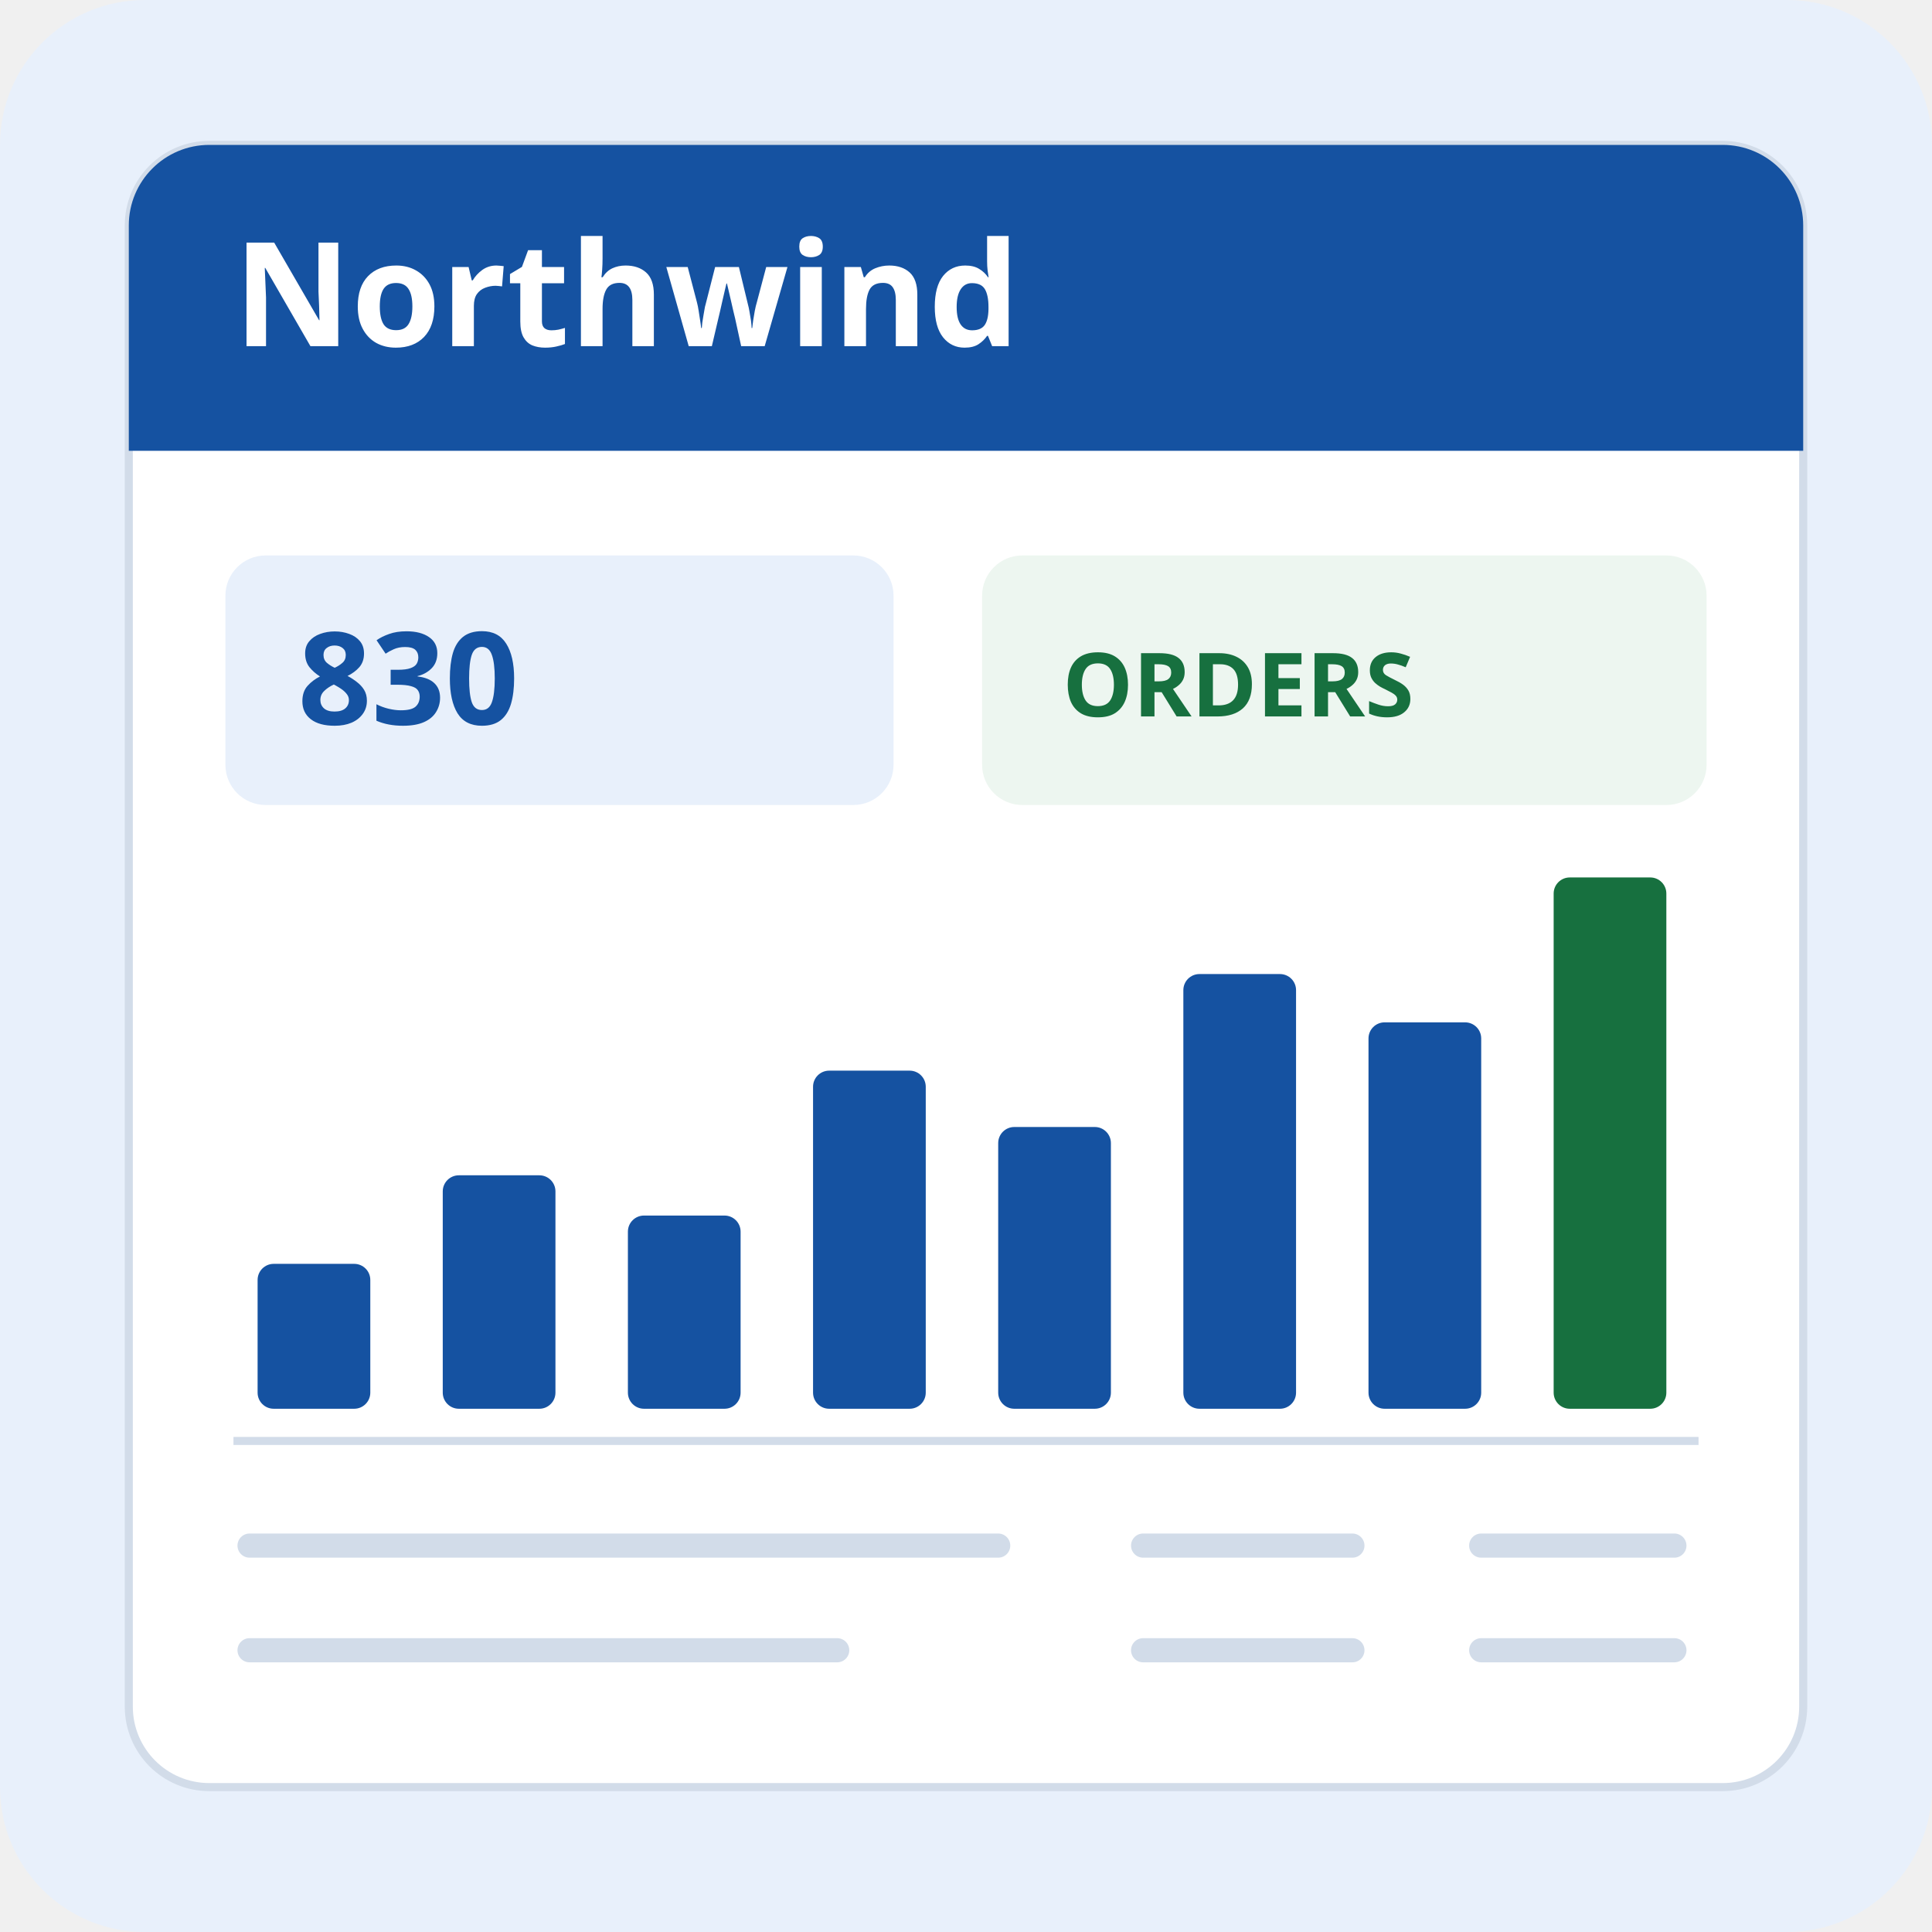
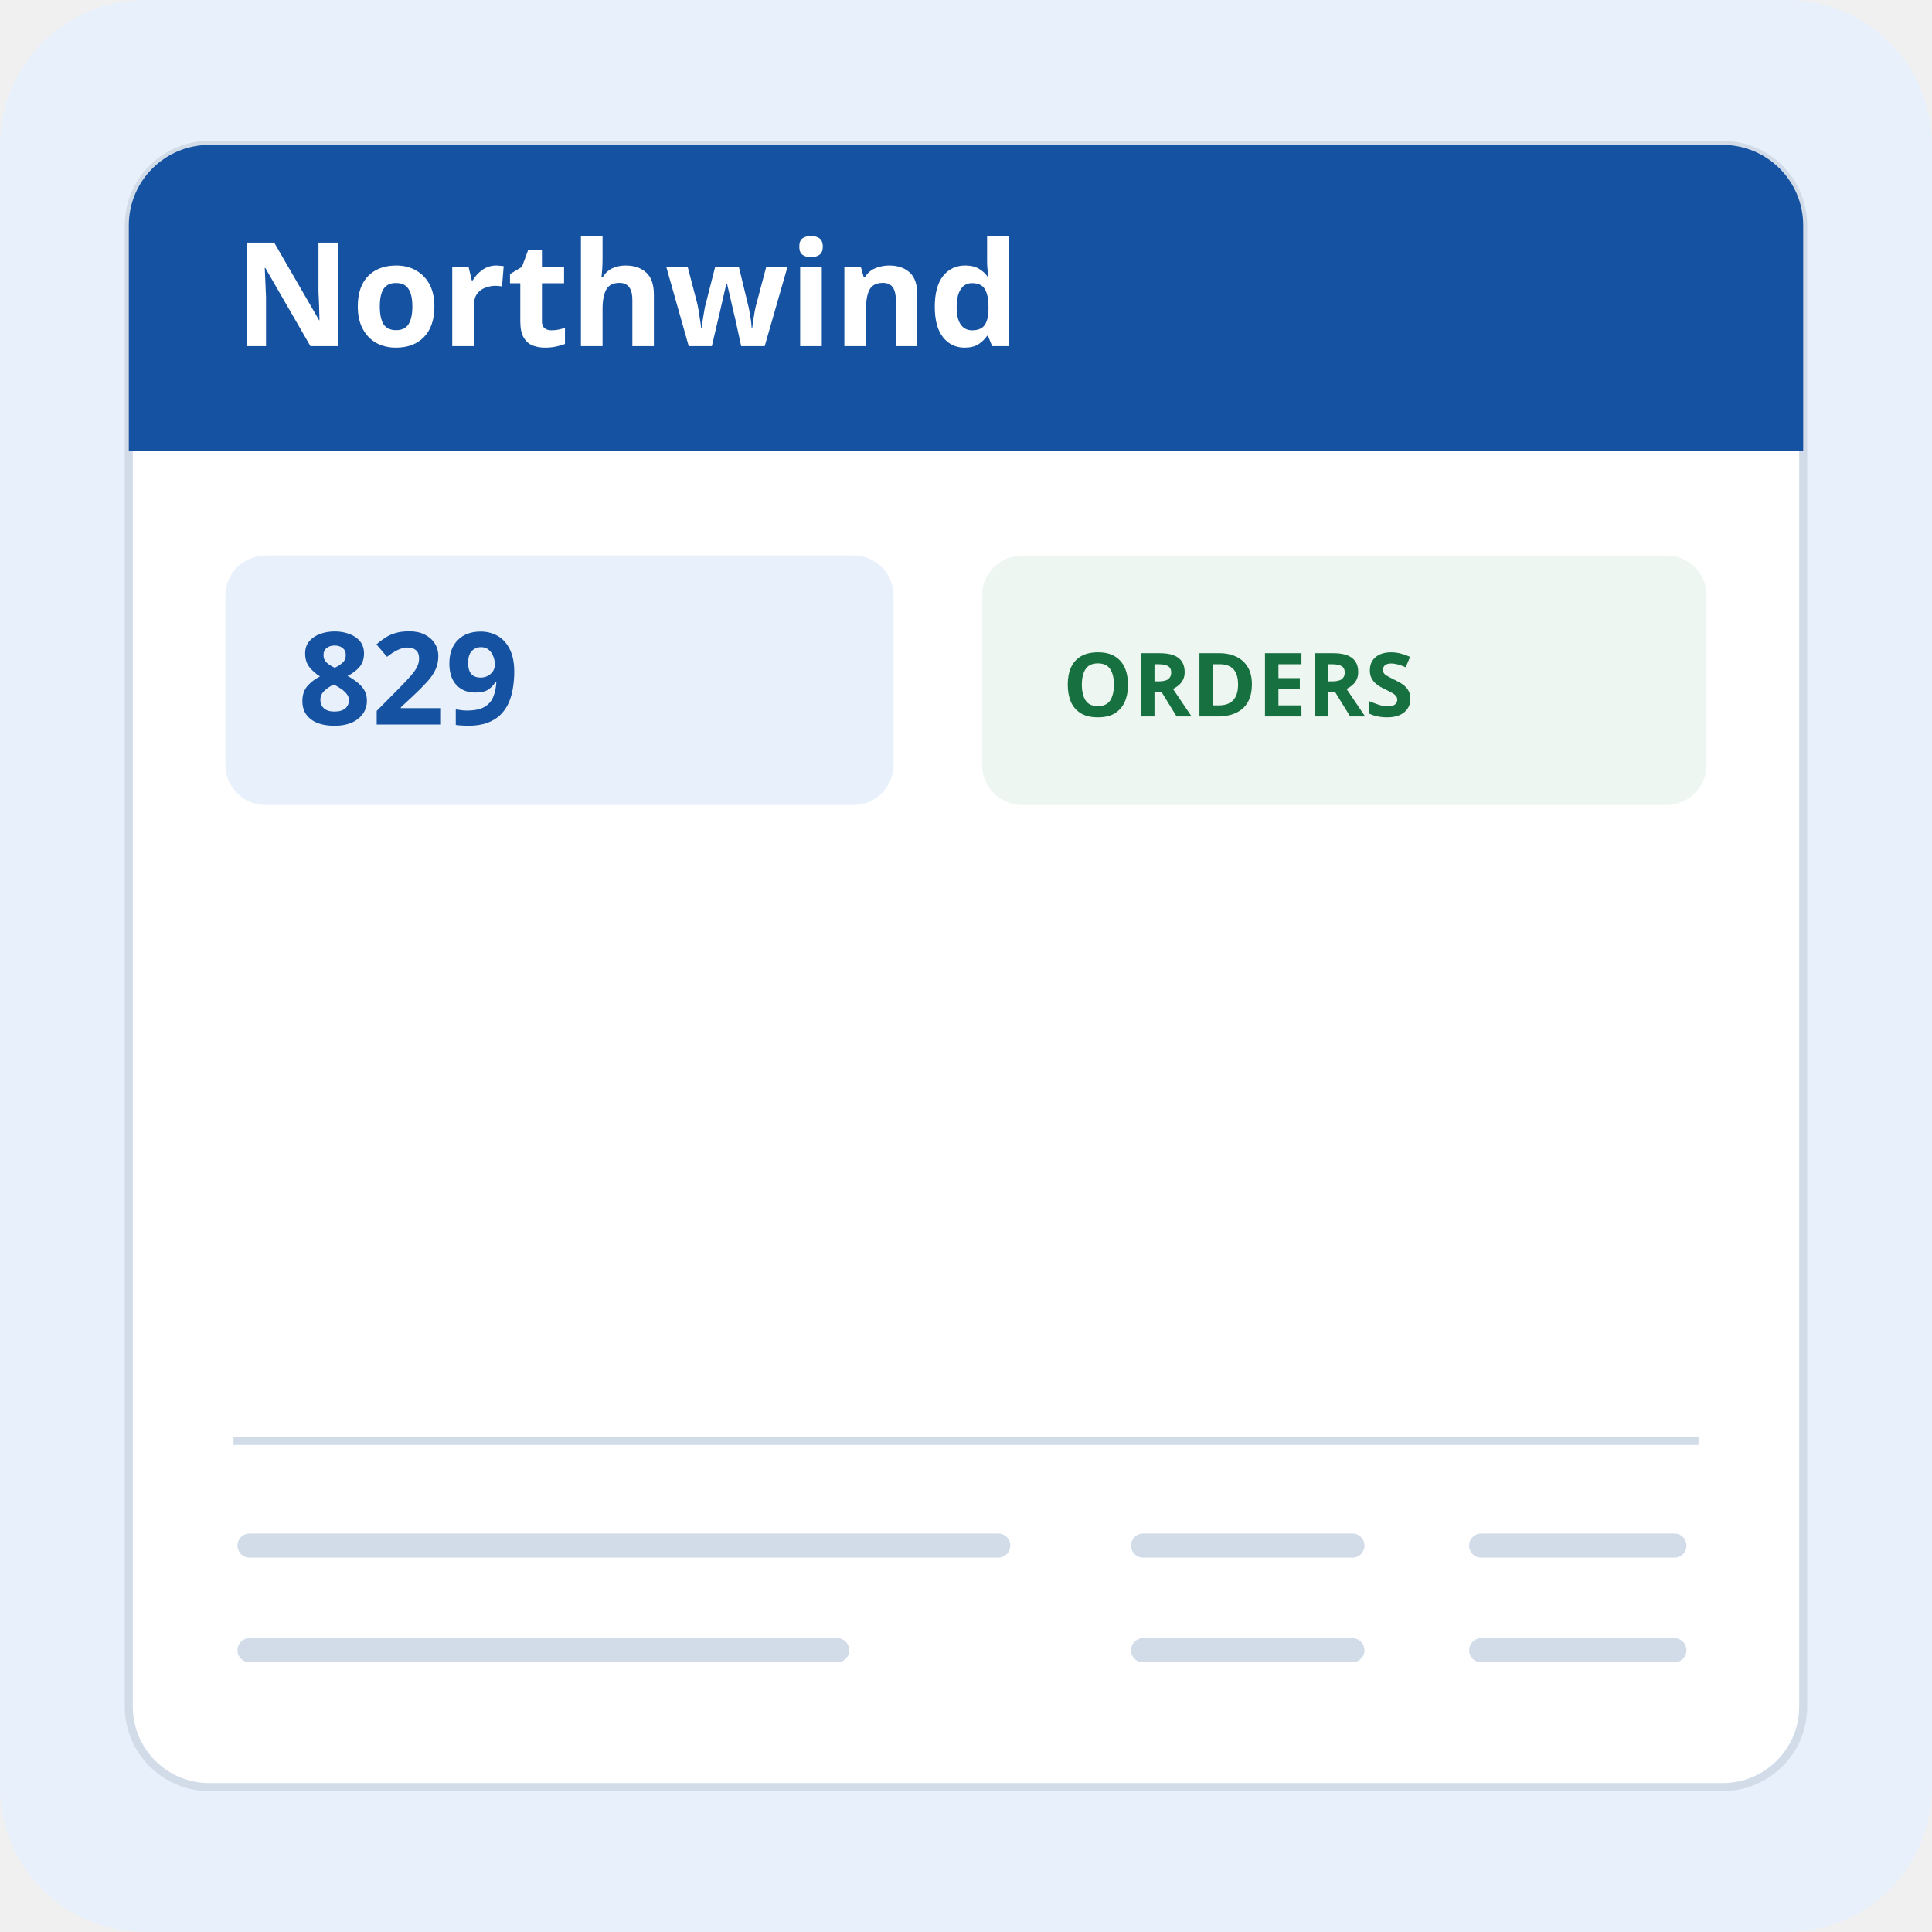
- <svg xmlns="http://www.w3.org/2000/svg" width="240" height="240" viewBox="0 0 240 240">
+ <svg xmlns="http://www.w3.org/2000/svg" width="120" height="120" viewBox="0 0 240 240">
+   <defs>
+     <clipPath id="rows">
+       <rect x="20" y="185" width="200" height="27" />
+     </clipPath>
+   </defs>
  <rect width="240" height="240" rx="18" fill="#e8f0fb" />
  <rect x="16" y="18" width="208" height="204" rx="10" fill="#fff" stroke="#d2dce9" />
  <path d="M26 18h188a10 10 0 0 1 10 10v28H16V28a10 10 0 0 1 10-10" fill="#1552a1" />
  <text x="29" y="43" fill="#fff" font-family="system-ui,sans-serif" font-size="18" font-weight="700">Northwind</text>
  <rect x="28" y="69" width="83" height="31" rx="5" fill="#e8f0fb" />
-   <rect x="122" y="69" width="90" height="31" rx="5" fill="#edf6f0" />
-   <text x="37" y="90" fill="#1552a1" font-family="system-ui,sans-serif" font-size="16" font-weight="700">830</text>
+   <rect x="122" y="69" width="90" height="31" rx="5" fill="#edf6f0">
+     <animate attributeName="fill" dur="8s" repeatCount="indefinite" calcMode="spline" keyTimes="0;0.375;0.412;0.525;1" values="#edf6f0;#edf6f0;#b9e3c9;#edf6f0;#edf6f0" keySplines="0.4 0 0.2 1;0.4 0 0.2 1;0.4 0 0.2 1;0.4 0 0.2 1" />
+   </rect>
  <text x="132" y="89" fill="#17703f" font-family="system-ui,sans-serif" font-size="11" font-weight="600">ORDERS</text>
+   <g font-family="system-ui,sans-serif" font-size="16" font-weight="700" fill="#1552a1">
+     <animate attributeName="opacity" dur="8s" repeatCount="indefinite" calcMode="spline" keyTimes="0;0.05;0.9;0.95;1" values="0;1;1;0;0" keySplines="0.4 0 0.2 1;0.4 0 0.2 1;0.4 0 0.2 1;0.4 0 0.2 1" />
+     <g transform="translate(51 84)">
+       <g>
+         <animateTransform attributeName="transform" type="scale" dur="8s" repeatCount="indefinite" calcMode="spline" keyTimes="0;0.406;0.431;0.487;1" values="1;1;1.25;1;1" keySplines="0.4 0 0.2 1;0.4 0 0.2 1;0.4 0 0.2 1;0.4 0 0.2 1" />
+         <text x="-14" y="6">829<animate attributeName="opacity" dur="8s" repeatCount="indefinite" calcMode="discrete" keyTimes="0;0.406" values="1;0" />
+         </text>
+         <text x="-14" y="6" opacity="0">830<animate attributeName="opacity" dur="8s" repeatCount="indefinite" calcMode="discrete" keyTimes="0;0.406" values="0;1" />
+         </text>
+       </g>
+     </g>
+   </g>
  <path d="M29 179H211" stroke="#d2dce9" />
-   <rect x="32" y="157" width="14" height="18" rx="2" fill="#1552a1" />
-   <rect x="55" y="146" width="14" height="29" rx="2" fill="#1552a1" />
-   <rect x="78" y="151" width="14" height="24" rx="2" fill="#1552a1" />
-   <rect x="101" y="133" width="14" height="42" rx="2" fill="#1552a1" />
-   <rect x="124" y="140" width="14" height="35" rx="2" fill="#1552a1" />
-   <rect x="147" y="121" width="14" height="54" rx="2" fill="#1552a1" />
-   <rect x="170" y="127" width="14" height="48" rx="2" fill="#1552a1" />
-   <rect x="193" y="109" width="14" height="66" rx="2" fill="#17703f" />
-   <g stroke="#d2dce9" stroke-width="3" stroke-linecap="round">
-     <path d="M31 192h93m18 0h26m16 0h24M31 205h73m38 0h26m16 0h24" />
+   <rect x="32" y="175" width="14" height="0" rx="2" fill="#1552a1">
+     <animate attributeName="height" dur="8s" repeatCount="indefinite" calcMode="spline" keyTimes="0;0.025;0.1;0.9;0.963;1" values="0;0;18;18;0;0" keySplines="0.4 0 0.2 1;0.4 0 0.2 1;0.4 0 0.2 1;0.4 0 0.2 1;0.4 0 0.2 1" />
+     <animate attributeName="y" dur="8s" repeatCount="indefinite" calcMode="spline" keyTimes="0;0.025;0.1;0.9;0.963;1" values="175;175;157;157;175;175" keySplines="0.4 0 0.2 1;0.4 0 0.2 1;0.4 0 0.2 1;0.4 0 0.2 1;0.4 0 0.2 1" />
+   </rect>
+   <rect x="55" y="175" width="14" height="0" rx="2" fill="#1552a1">
+     <animate attributeName="height" dur="8s" repeatCount="indefinite" calcMode="spline" keyTimes="0;0.05;0.125;0.9;0.963;1" values="0;0;29;29;0;0" keySplines="0.4 0 0.2 1;0.4 0 0.2 1;0.4 0 0.2 1;0.4 0 0.2 1;0.4 0 0.2 1" />
+     <animate attributeName="y" dur="8s" repeatCount="indefinite" calcMode="spline" keyTimes="0;0.05;0.125;0.9;0.963;1" values="175;175;146;146;175;175" keySplines="0.4 0 0.2 1;0.4 0 0.2 1;0.4 0 0.2 1;0.4 0 0.2 1;0.4 0 0.2 1" />
+   </rect>
+   <rect x="78" y="175" width="14" height="0" rx="2" fill="#1552a1">
+     <animate attributeName="height" dur="8s" repeatCount="indefinite" calcMode="spline" keyTimes="0;0.075;0.15;0.9;0.963;1" values="0;0;24;24;0;0" keySplines="0.4 0 0.2 1;0.4 0 0.2 1;0.4 0 0.2 1;0.4 0 0.2 1;0.4 0 0.2 1" />
+     <animate attributeName="y" dur="8s" repeatCount="indefinite" calcMode="spline" keyTimes="0;0.075;0.15;0.9;0.963;1" values="175;175;151;151;175;175" keySplines="0.4 0 0.2 1;0.4 0 0.2 1;0.4 0 0.2 1;0.4 0 0.2 1;0.4 0 0.2 1" />
+   </rect>
+   <rect x="101" y="175" width="14" height="0" rx="2" fill="#1552a1">
+     <animate attributeName="height" dur="8s" repeatCount="indefinite" calcMode="spline" keyTimes="0;0.1;0.175;0.9;0.963;1" values="0;0;42;42;0;0" keySplines="0.4 0 0.2 1;0.4 0 0.2 1;0.4 0 0.2 1;0.4 0 0.2 1;0.4 0 0.2 1" />
+     <animate attributeName="y" dur="8s" repeatCount="indefinite" calcMode="spline" keyTimes="0;0.1;0.175;0.9;0.963;1" values="175;175;133;133;175;175" keySplines="0.4 0 0.2 1;0.4 0 0.2 1;0.4 0 0.2 1;0.4 0 0.2 1;0.4 0 0.2 1" />
+   </rect>
+   <rect x="124" y="175" width="14" height="0" rx="2" fill="#1552a1">
+     <animate attributeName="height" dur="8s" repeatCount="indefinite" calcMode="spline" keyTimes="0;0.125;0.2;0.9;0.963;1" values="0;0;35;35;0;0" keySplines="0.4 0 0.2 1;0.4 0 0.2 1;0.4 0 0.2 1;0.4 0 0.2 1;0.4 0 0.2 1" />
+     <animate attributeName="y" dur="8s" repeatCount="indefinite" calcMode="spline" keyTimes="0;0.125;0.2;0.9;0.963;1" values="175;175;140;140;175;175" keySplines="0.4 0 0.2 1;0.4 0 0.2 1;0.4 0 0.2 1;0.4 0 0.2 1;0.4 0 0.2 1" />
+   </rect>
+   <rect x="147" y="175" width="14" height="0" rx="2" fill="#1552a1">
+     <animate attributeName="height" dur="8s" repeatCount="indefinite" calcMode="spline" keyTimes="0;0.15;0.225;0.9;0.963;1" values="0;0;54;54;0;0" keySplines="0.4 0 0.2 1;0.4 0 0.2 1;0.4 0 0.2 1;0.4 0 0.2 1;0.4 0 0.2 1" />
+     <animate attributeName="y" dur="8s" repeatCount="indefinite" calcMode="spline" keyTimes="0;0.15;0.225;0.9;0.963;1" values="175;175;121;121;175;175" keySplines="0.4 0 0.2 1;0.4 0 0.2 1;0.4 0 0.2 1;0.4 0 0.2 1;0.4 0 0.2 1" />
+   </rect>
+   <rect x="170" y="175" width="14" height="0" rx="2" fill="#1552a1">
+     <animate attributeName="height" dur="8s" repeatCount="indefinite" calcMode="spline" keyTimes="0;0.175;0.25;0.9;0.963;1" values="0;0;48;48;0;0" keySplines="0.4 0 0.2 1;0.4 0 0.2 1;0.4 0 0.2 1;0.4 0 0.2 1;0.4 0 0.2 1" />
+     <animate attributeName="y" dur="8s" repeatCount="indefinite" calcMode="spline" keyTimes="0;0.175;0.25;0.9;0.963;1" values="175;175;127;127;175;175" keySplines="0.4 0 0.2 1;0.4 0 0.2 1;0.4 0 0.2 1;0.4 0 0.2 1;0.4 0 0.2 1" />
+   </rect>
+   <rect x="193" y="175" width="14" height="0" rx="2" fill="#17703f">
+     <animate attributeName="height" dur="8s" repeatCount="indefinite" calcMode="spline" keyTimes="0;0.2;0.275;0.4;0.475;0.9;0.963;1" values="0;0;50;50;66;66;0;0" keySplines="0.4 0 0.2 1;0.4 0 0.2 1;0.4 0 0.2 1;0.4 0 0.2 1;0.4 0 0.2 1;0.4 0 0.2 1;0.4 0 0.2 1" />
+     <animate attributeName="y" dur="8s" repeatCount="indefinite" calcMode="spline" keyTimes="0;0.2;0.275;0.4;0.475;0.9;0.963;1" values="175;175;125;125;109;109;175;175" keySplines="0.4 0 0.2 1;0.4 0 0.2 1;0.4 0 0.2 1;0.4 0 0.2 1;0.4 0 0.2 1;0.4 0 0.2 1;0.4 0 0.2 1" />
+   </rect>
+   <g clip-path="url(#rows)" stroke-width="3" stroke-linecap="round">
+     <animate attributeName="opacity" dur="8s" repeatCount="indefinite" calcMode="spline" keyTimes="0;0.05;0.9;0.95;1" values="0;1;1;0;0" keySplines="0.4 0 0.2 1;0.4 0 0.2 1;0.4 0 0.2 1;0.4 0 0.2 1" />
+     <g>
+       <animateTransform attributeName="transform" type="translate" dur="8s" repeatCount="indefinite" calcMode="spline" keyTimes="0;0.375;0.438;1" values="0 0;0 0;0 13;0 13" keySplines="0.4 0 0.2 1;0.4 0 0.2 1;0.4 0 0.2 1" />
+       <rect x="24" y="173" width="192" height="12" rx="3" fill="#edf6f0" opacity="0">
+         <animate attributeName="opacity" dur="8s" repeatCount="indefinite" calcMode="spline" keyTimes="0;0.375;0.412;0.65;0.775;1" values="0;0;1;1;0;0" keySplines="0.4 0 0.2 1;0.4 0 0.2 1;0.4 0 0.2 1;0.4 0 0.2 1;0.4 0 0.2 1" />
+       </rect>
+       <path d="M31 179h84m27 0h26m16 0h24" stroke="#17703f">
+         <animate attributeName="stroke" dur="8s" repeatCount="indefinite" calcMode="spline" keyTimes="0;0.65;0.775;1" values="#17703f;#17703f;#d2dce9;#d2dce9" keySplines="0.4 0 0.2 1;0.4 0 0.2 1;0.4 0 0.2 1" />
+       </path>
+       <path d="M31 192h93m18 0h26m16 0h24" stroke="#d2dce9" />
+       <path d="M31 205h73m38 0h26m16 0h24" stroke="#d2dce9" />
+     </g>
  </g>
</svg>
